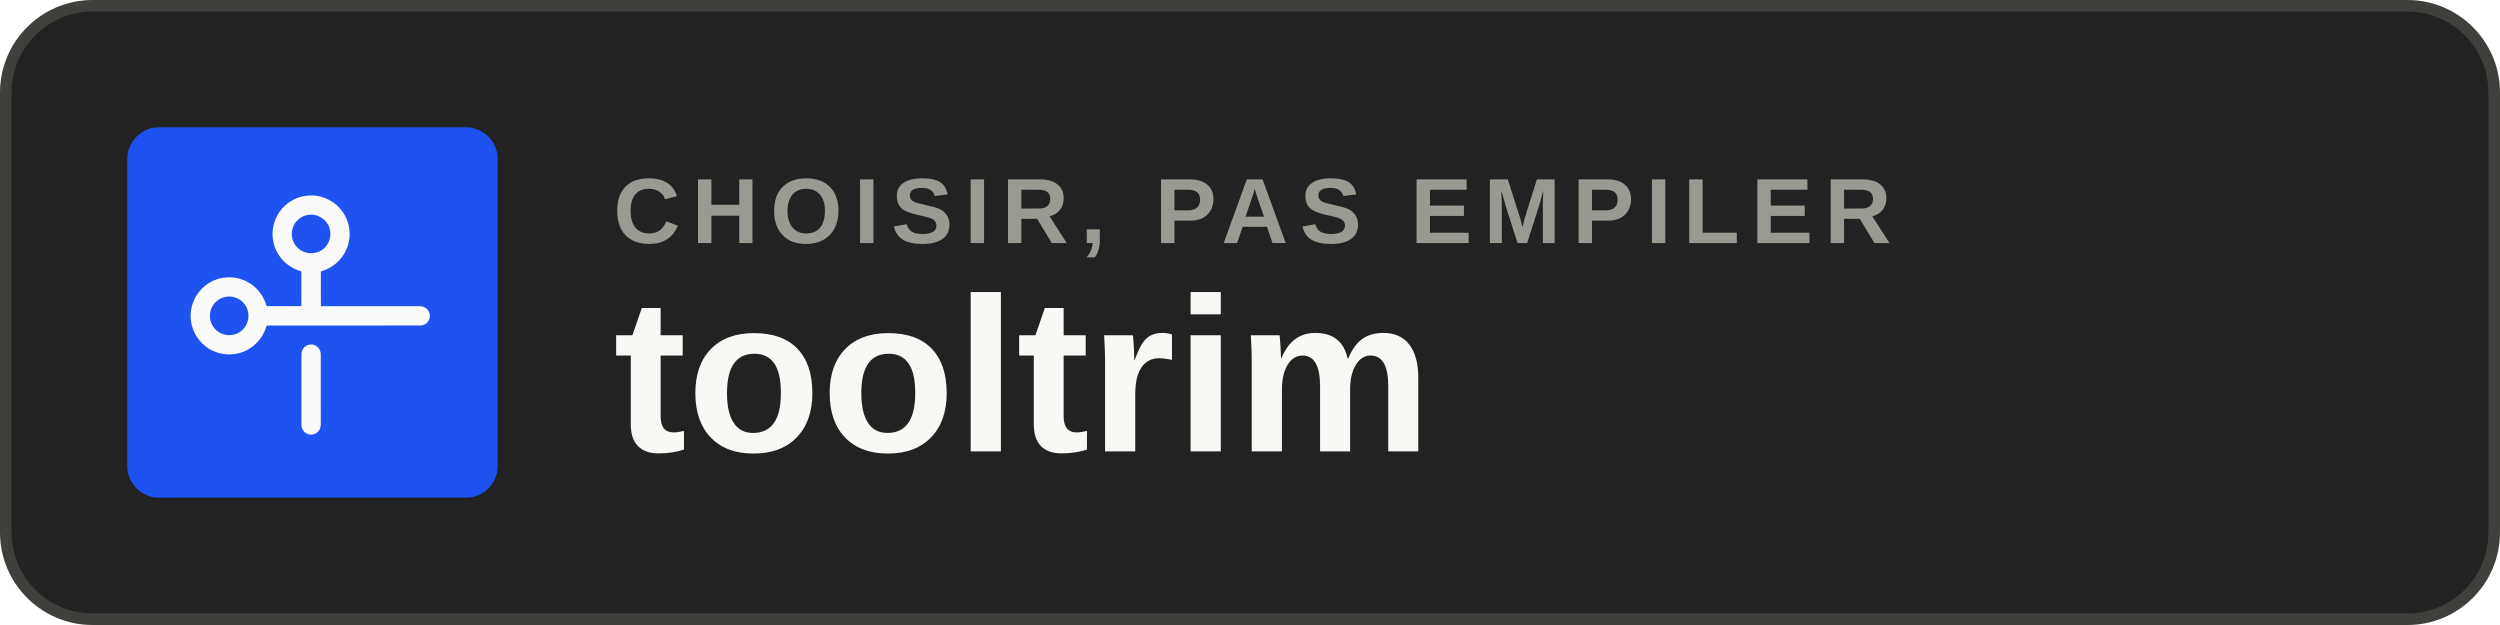
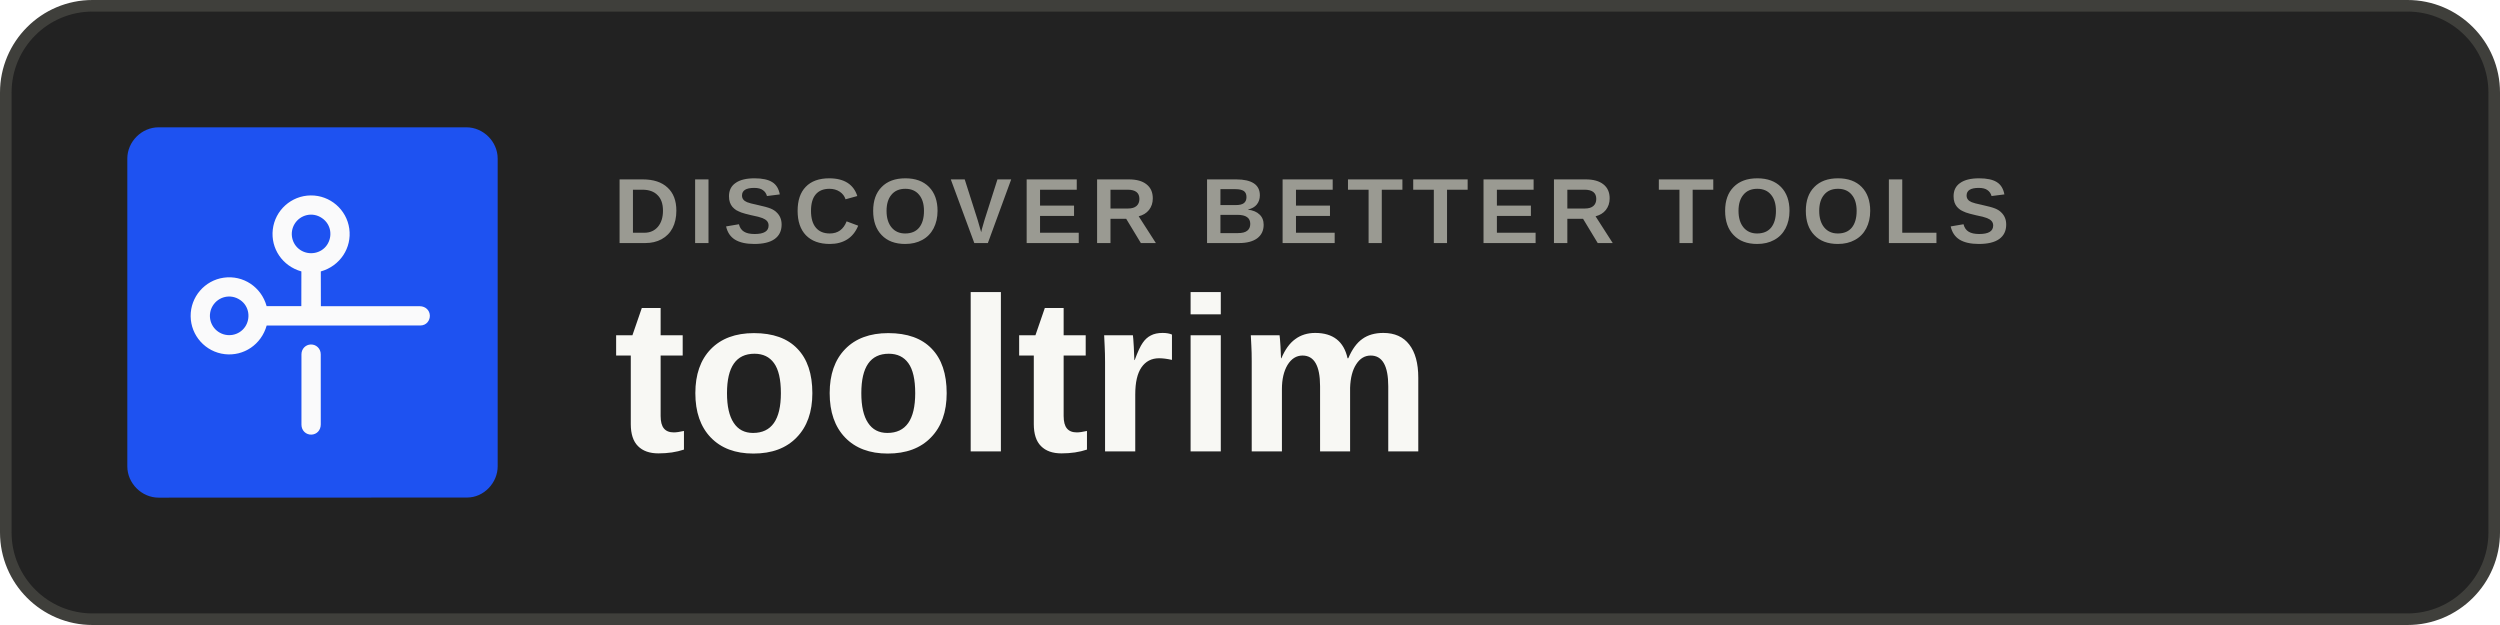
<svg xmlns="http://www.w3.org/2000/svg" width="216" height="54" viewBox="0 0 216 54" role="img" aria-labelledby="title desc">
  <rect x="0.5" y="0.5" width="215" height="53" rx="7.5" fill="#222222" stroke="#3f3f3b" />
  <g transform="translate(11 11) scale(.086235)">
    <path fill="#1e52f1" d="M340.42,370.93c17.1,0,30.65-15.05,30.65-31.2V31.3c0-16.93-14.38-31.3-31.3-31.3H31.31C14.38,0,0,14.37,0,31.31v308.41c0,16.91,14.38,31.32,31.31,31.31l309.1-.1Z" />
    <path fill="#fafafb" d="M293.43,198.56l-153.81.02c-5.35,19.07-23.03,30.9-42,28.7-19.28-2.24-33.97-18.54-34.17-37.99-.21-19.32,14.06-35.99,33.29-38.65,19.23-2.66,37.46,9.17,42.84,28.54l34.77-.05.05-34.75c-19.04-5.35-30.84-23-28.65-41.98,2.22-19.27,18.54-33.97,37.98-34.16,19.34-.19,35.98,14.05,38.66,33.29,2.68,19.23-9.16,37.42-28.53,42.86l.07,34.81,99.23.04c5.68.11,9.79,4.13,9.95,9.32.15,4.74-3.16,10.01-9.68,10.01ZM195.08,90.97c-9.66-6.63-21.85-3.24-27.38,5.67-5.42,8.73-3.11,20.35,5.46,26.15,8.7,5.9,20.97,3.84,26.91-4.94,5.67-8.38,4.41-20.42-4.99-26.88ZM113.08,173.01c-9.75-6.64-21.88-3.25-27.41,5.66-5.44,8.76-3.08,20.31,5.45,26.16,8.72,5.98,20.88,3.92,26.91-4.98,5.58-8.25,4.34-20.52-4.95-26.85Z" />
    <path fill="#fafafb" d="M193.84,297.5c0,6.19-4.14,10.15-9.28,10.39-5.35.25-10.08-3.91-10.09-9.93v-70.44c0-5.65,4.16-9.71,9.24-9.93,5.35-.23,10.09,3.93,10.09,9.93l.03,69.98Z" />
  </g>
-   <text x="53" y="21" fill="#9a9a92" font-family="Arial, sans-serif" font-size="8" font-weight="700" letter-spacing="1">CHOISIR, PAS EMPILER</text>
+   <text x="53" y="21" fill="#9a9a92" font-family="Arial, sans-serif" font-size="8" font-weight="700" letter-spacing=".75">DISCOVER BETTER TOOLS</text>
  <text x="53" y="39" fill="#f8f8f4" font-family="Arial, sans-serif" font-size="19" font-weight="700">tooltrim</text>
</svg>
